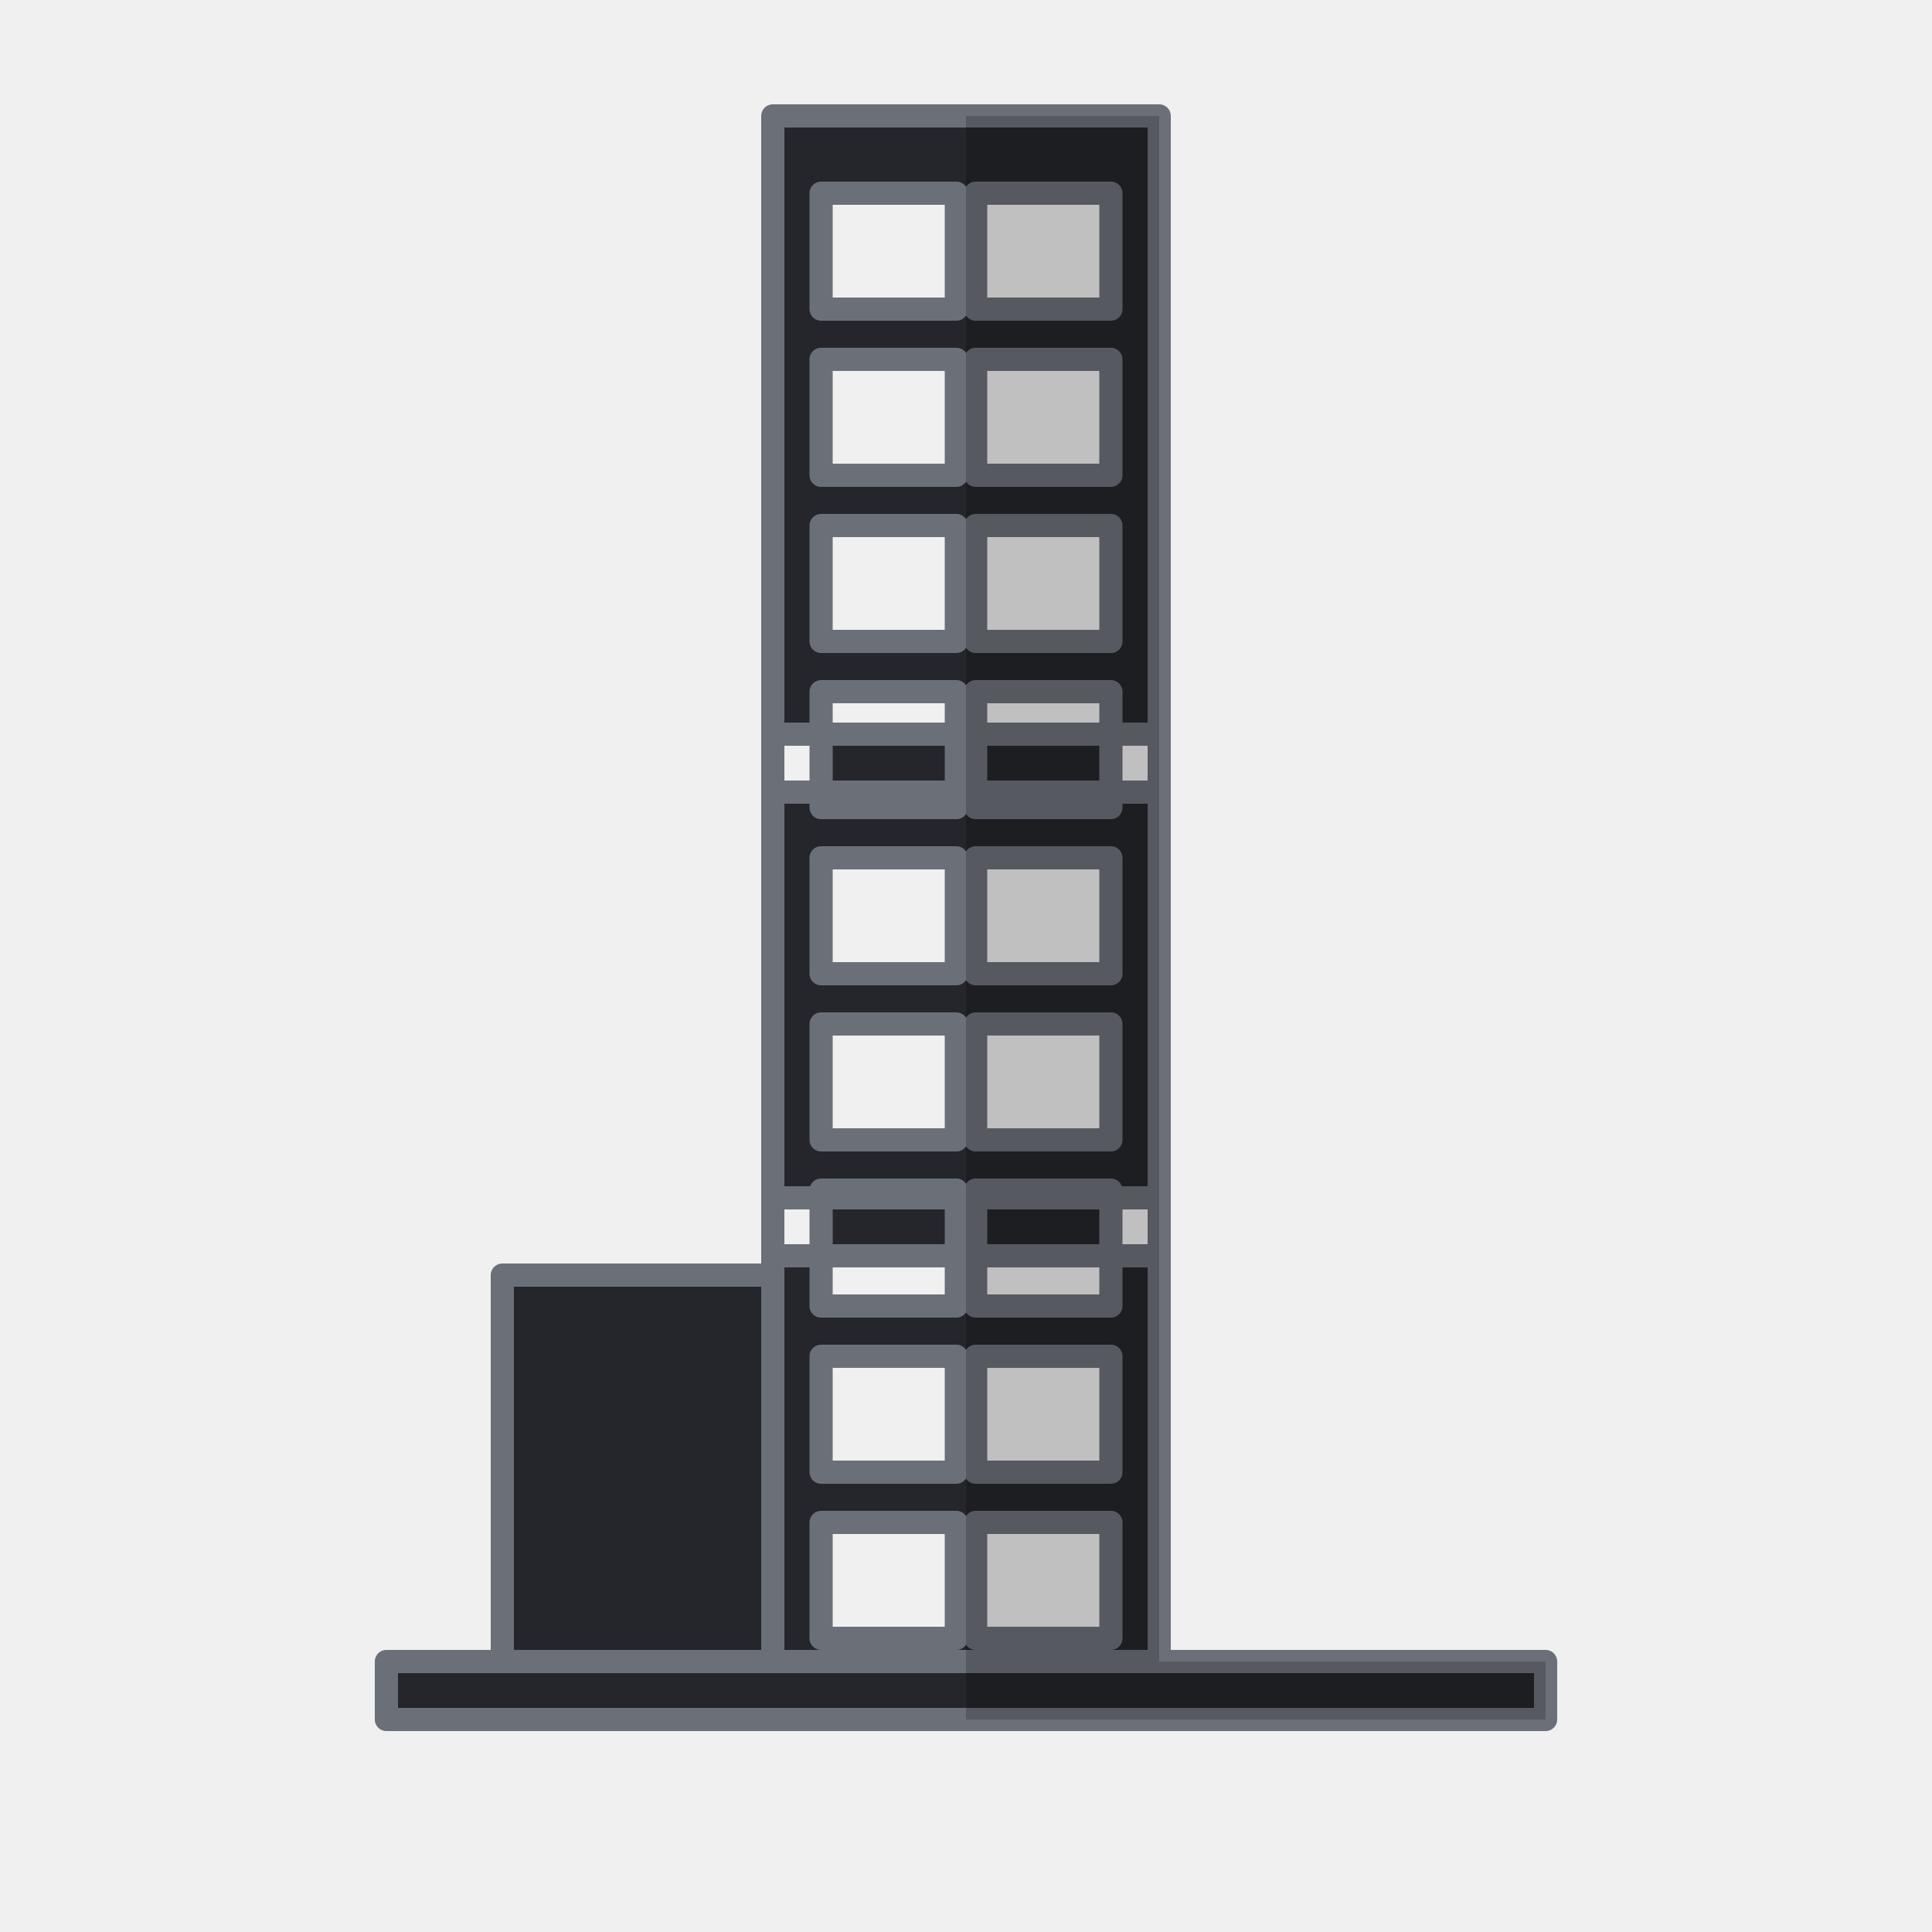
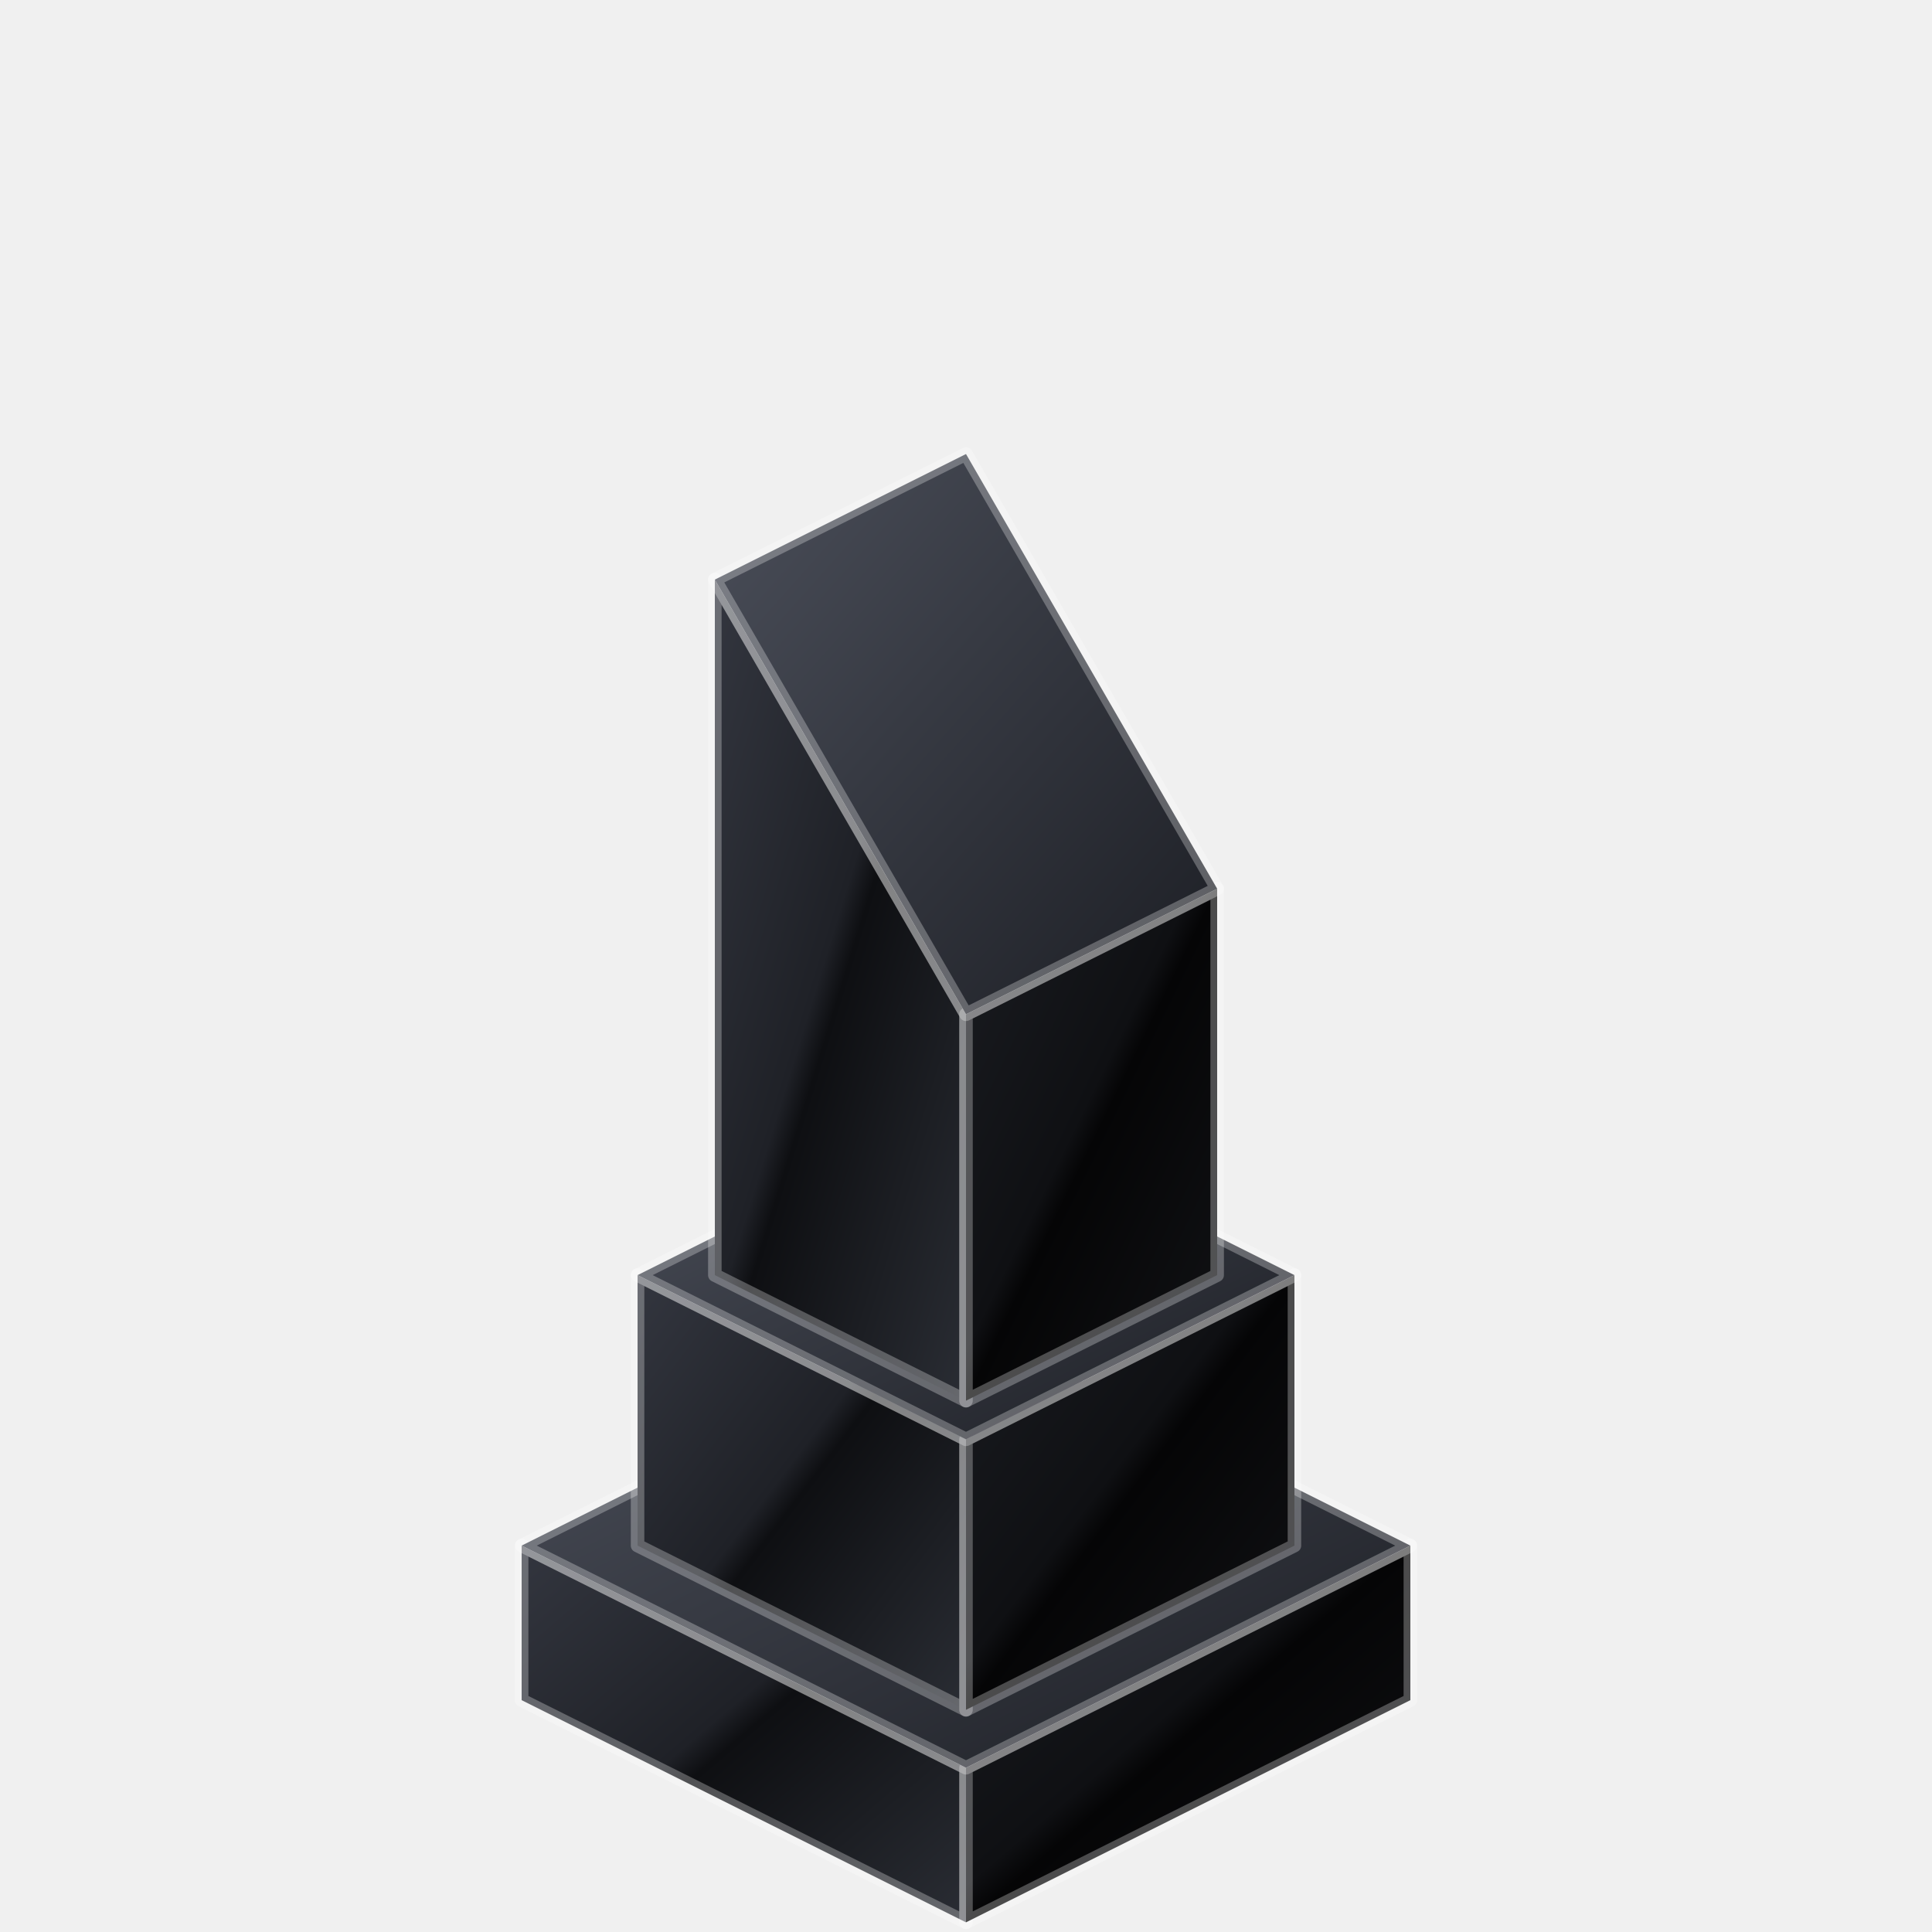
- <svg xmlns="http://www.w3.org/2000/svg" viewBox="0 0 100 100" fill-rule="evenodd">
-   <clipPath id="c">
-     <path d="M40 6H60V88H40zM42.5 10.0h7v6h-7zM42.5 18.6h7v6h-7zM42.5 27.2h7v6h-7zM42.5 35.8h7v6h-7zM42.5 44.4h7v6h-7zM42.5 53.0h7v6h-7zM42.5 61.6h7v6h-7zM42.5 70.2h7v6h-7zM42.5 78.8h7v6h-7zM50.5 10.0h7v6h-7zM50.5 18.6h7v6h-7zM50.5 27.2h7v6h-7zM50.5 35.8h7v6h-7zM50.5 44.4h7v6h-7zM50.5 53.0h7v6h-7zM50.5 61.6h7v6h-7zM50.5 70.2h7v6h-7zM50.5 78.8h7v6h-7zM40 38h20v3h-20zM40 62h20v3h-20z" />
-     <path d="M26 66H40V88H26z" />
-     <path d="M20 86h60v3H20z" />
-   </clipPath>
-   <g fill="#24262b" stroke="#6b6f78" stroke-width="1.2" stroke-linejoin="round">
-     <path d="M40 6H60V88H40zM42.5 10.0h7v6h-7zM42.5 18.6h7v6h-7zM42.5 27.2h7v6h-7zM42.5 35.8h7v6h-7zM42.5 44.4h7v6h-7zM42.5 53.0h7v6h-7zM42.5 61.6h7v6h-7zM42.5 70.2h7v6h-7zM42.5 78.8h7v6h-7zM50.5 10.0h7v6h-7zM50.5 18.6h7v6h-7zM50.5 27.2h7v6h-7zM50.5 35.8h7v6h-7zM50.5 44.4h7v6h-7zM50.5 53.0h7v6h-7zM50.5 61.6h7v6h-7zM50.5 70.2h7v6h-7zM50.5 78.8h7v6h-7zM40 38h20v3h-20zM40 62h20v3h-20z" />
-     <path d="M26 66H40V88H26z" />
-     <path d="M20 86h60v3H20z" />
+ <svg xmlns="http://www.w3.org/2000/svg" viewBox="0 0 100 100">
+   <defs>
+     <linearGradient id="gt" x1="0" y1="0" x2="1" y2="1">
+       <stop offset="0" stop-color="#4b4f5a" />
+       <stop offset="1" stop-color="#1c1e24" />
+     </linearGradient>
+     <linearGradient id="gl" x1="0" y1="0" x2="1" y2="1">
+       <stop offset="0" stop-color="#33363f" />
+       <stop offset="0.45" stop-color="#1f2127" />
+       <stop offset="0.5" stop-color="#0e0f12" />
+       <stop offset="1" stop-color="#2a2d34" />
+     </linearGradient>
+     <linearGradient id="gr" x1="0" y1="0" x2="1" y2="1">
+       <stop offset="0" stop-color="#1a1c21" />
+       <stop offset="0.45" stop-color="#0f1013" />
+       <stop offset="0.5" stop-color="#050506" />
+       <stop offset="1" stop-color="#121316" />
+     </linearGradient>
+     <radialGradient id="go" cx=".35" cy=".3" r=".8">
+       <stop offset="0" stop-color="#7d828f" />
+       <stop offset="0.4" stop-color="#23262d" />
+       <stop offset="1" stop-color="#050506" />
+     </radialGradient>
+   </defs>
+   <g stroke="#fff" stroke-opacity=".28" stroke-width=".7" stroke-linejoin="round">
+     <polygon points="27.00,80.00 50.00,91.50 50.00,99.50 27.00,88.00" fill="url(#gl)" />
+     <polygon points="50.00,91.50 73.00,80.00 73.00,88.00 50.00,99.50" fill="url(#gr)" />
+     <polygon points="27.00,80.00 50.00,68.50 73.00,80.00 50.00,91.50" fill="url(#gt)" />
+     <polygon points="33.00,66.00 50.00,74.50 50.00,88.50 33.00,80.00" fill="url(#gl)" />
+     <polygon points="50.00,74.50 67.00,66.00 67.00,80.00 50.00,88.50" fill="url(#gr)" />
+     <polygon points="33.00,66.00 50.00,57.50 67.00,66.00 50.00,74.50" fill="url(#gt)" />
+     <polygon points="37.00,30.00 50.00,52.50 50.00,72.50 37.00,66.00" fill="url(#gl)" />
+     <polygon points="50.00,52.50 63.00,46.00 63.00,66.00 50.00,72.50" fill="url(#gr)" />
+     <polygon points="37.00,30.00 50.00,23.50 63.00,46.00 50.00,52.50" fill="url(#gt)" />
  </g>
-   <rect x="50" y="0" width="50" height="100" fill="#000" fill-opacity=".2" clip-path="url(#c)" />
</svg>
